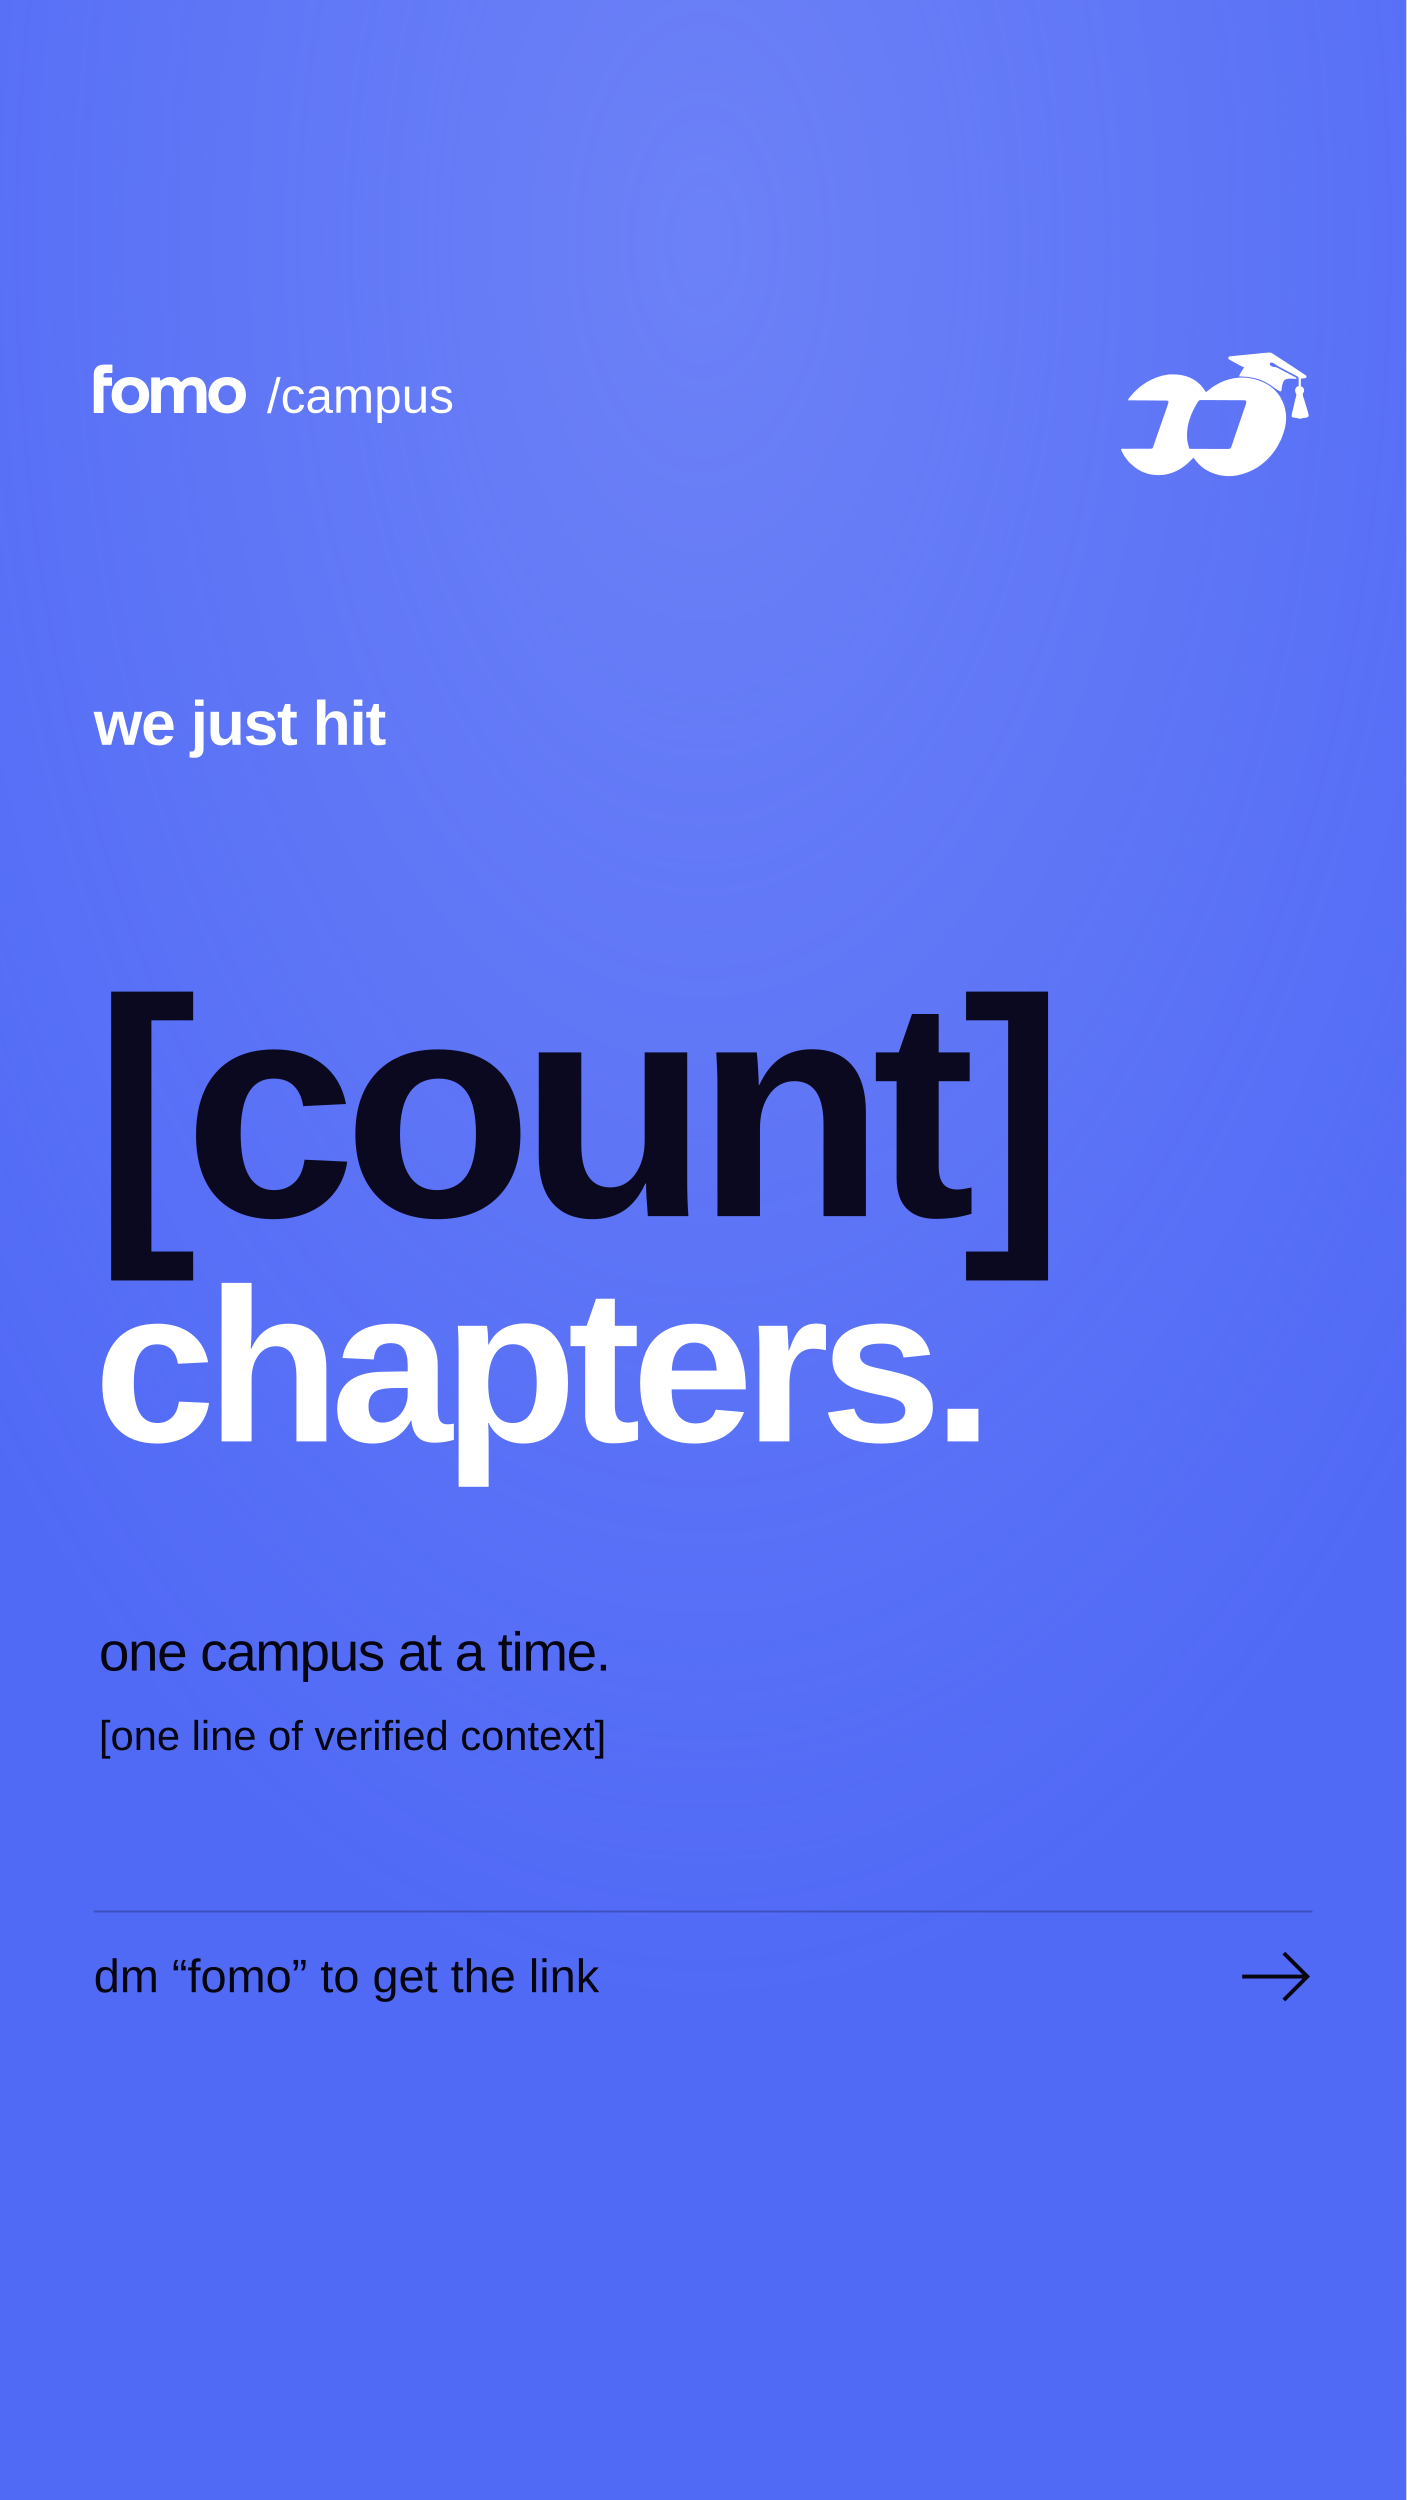
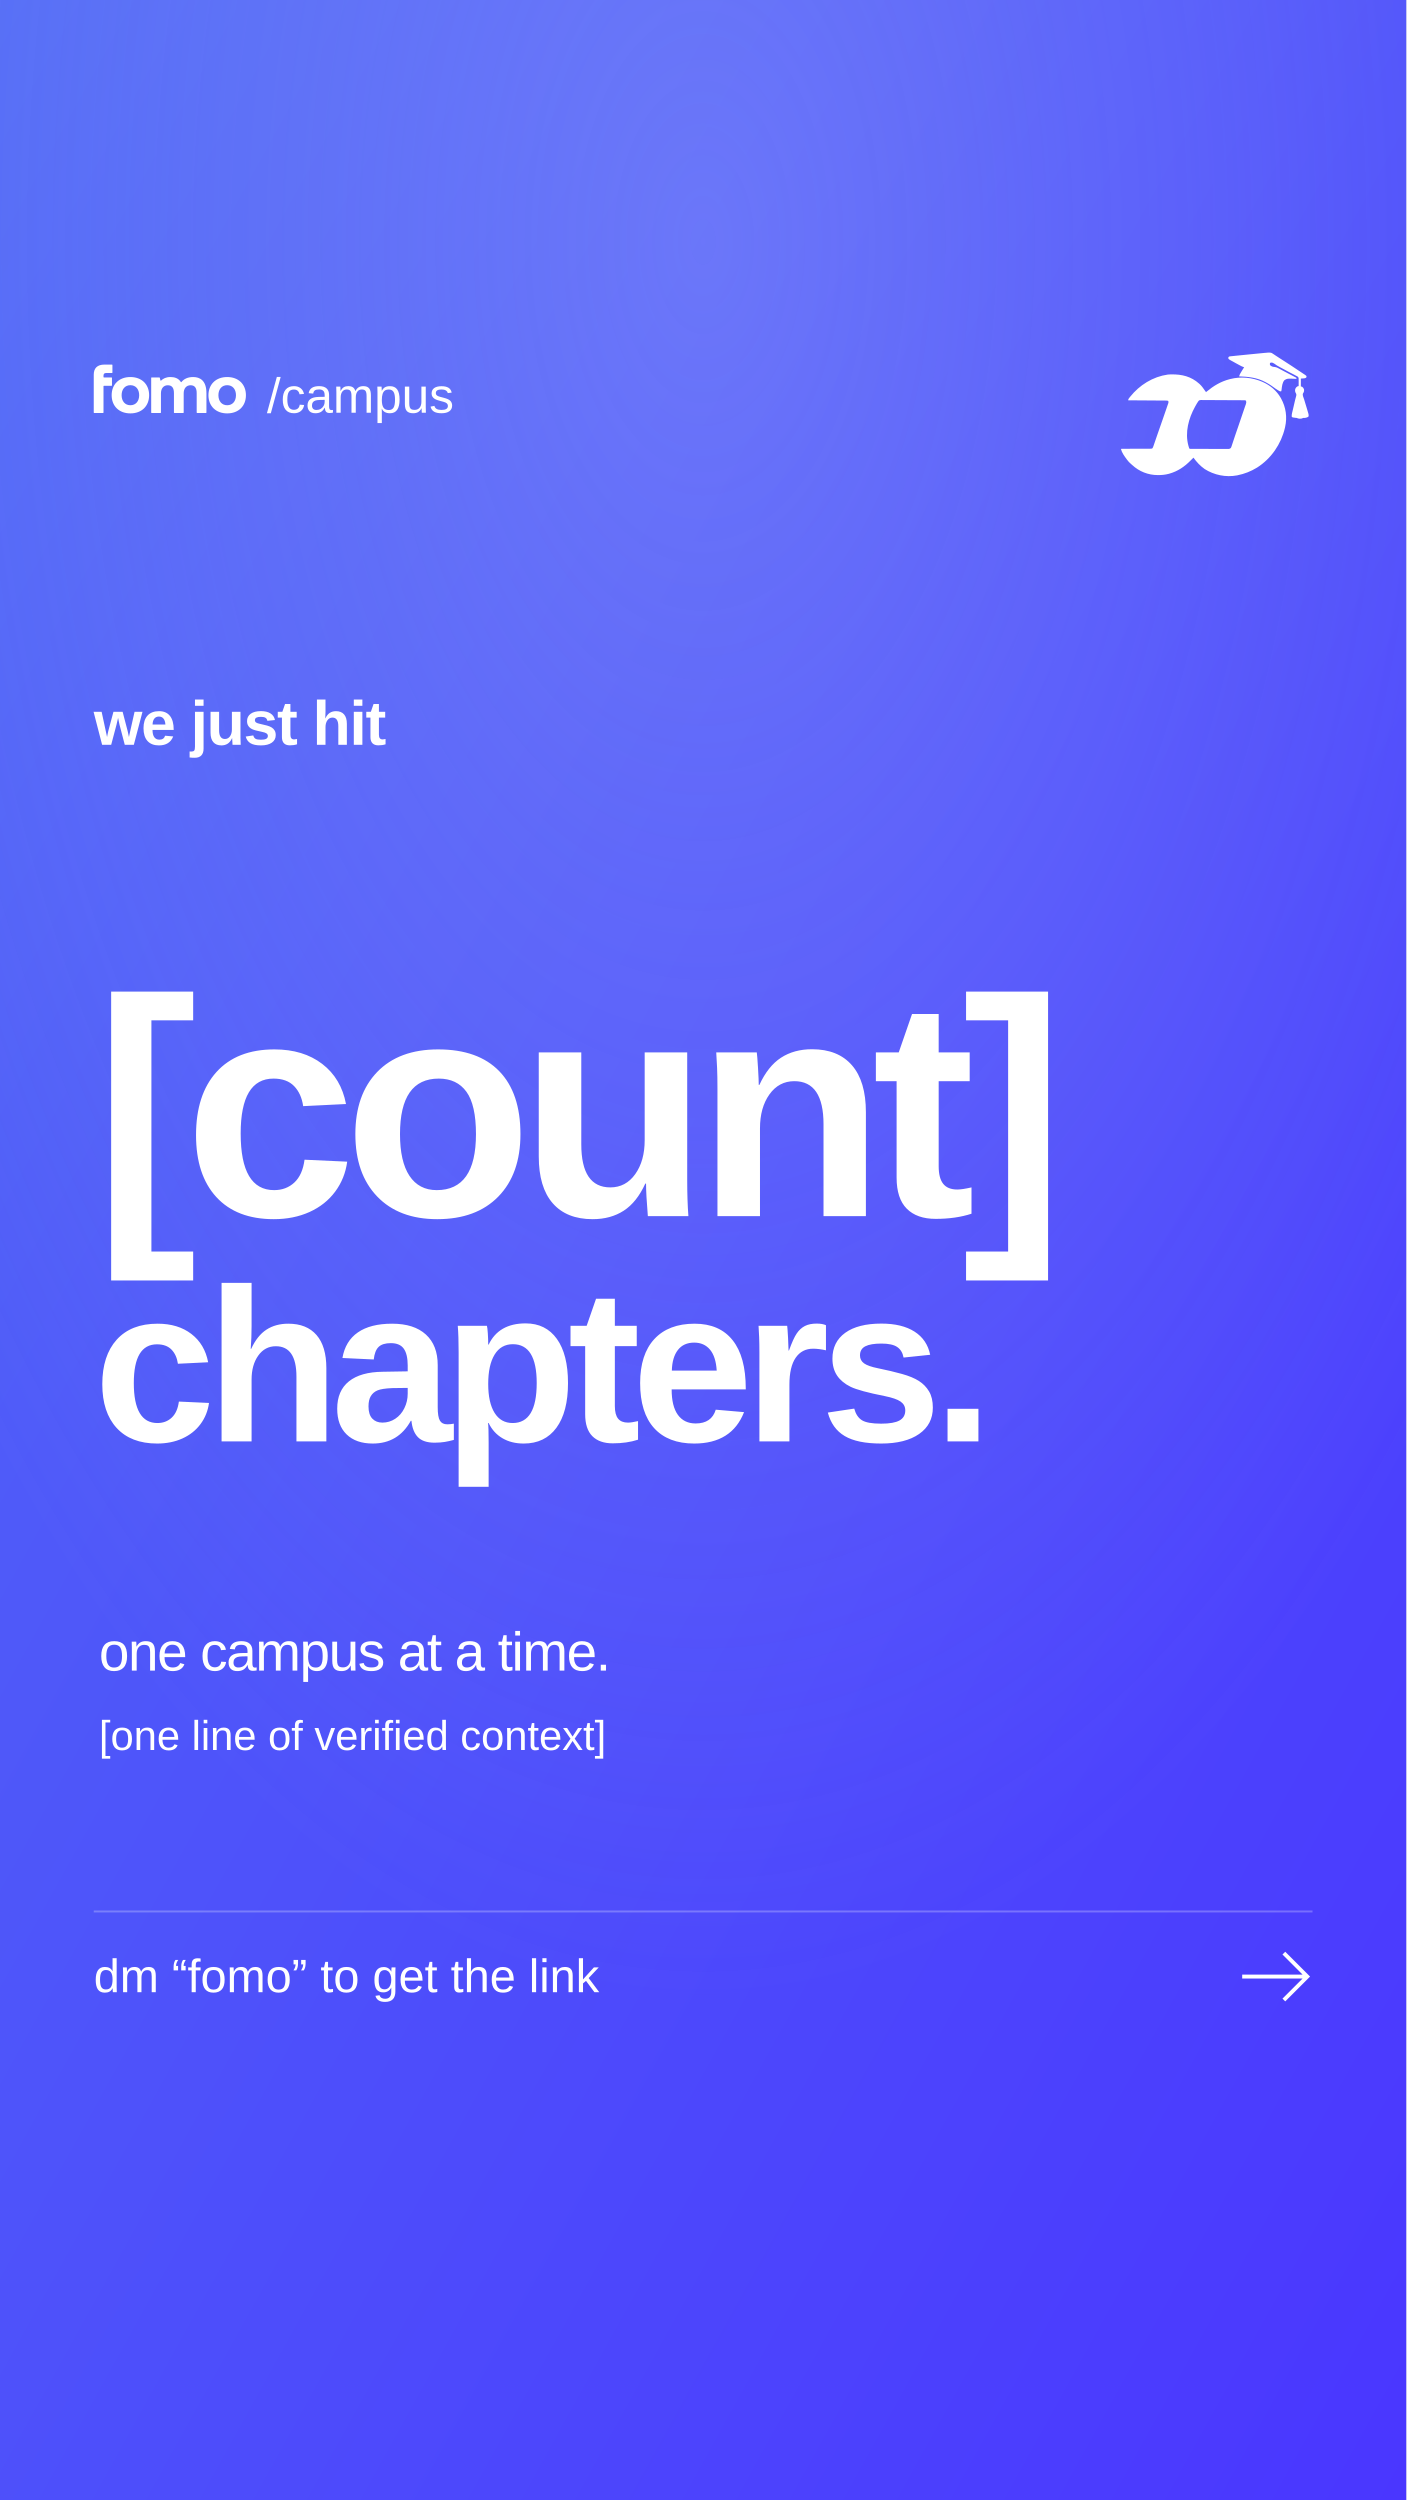
<svg xmlns="http://www.w3.org/2000/svg" xmlns:xlink="http://www.w3.org/1999/xlink" width="1080" height="1920" viewBox="0 0 1080 1920" role="img" aria-labelledby="title description">
  <defs>
    <style>text{font-family:Aeonik,Arial,sans-serif}</style>
    <symbol id="fomo-campus-mark" viewBox="0 0 620 415">
      <g fill="currentColor" fill-rule="evenodd">
        <path d="M0 0 C0.381 0.25 0.381 0.25 2.306 1.515 C3.878 2.55 5.442 3.598 6.998 4.657 C9.732 6.515 12.509 8.298 15.292 10.079 C17.399 11.43 19.495 12.796 21.59 14.164 C24.88 16.307 28.187 18.422 31.504 20.523 C49.106 31.686 66.441 43.242 83.757 54.843 C87.17 57.13 90.585 59.413 94.013 61.676 C94.574 62.047 95.136 62.418 95.714 62.8 C97.17 63.763 98.628 64.722 100.087 65.682 C102.25 67.187 102.25 67.187 104.25 69.188 C104.125 71.688 104.125 71.688 103.25 74.188 C99.92 76.466 96.412 76.605 92.5 76.812 C91.469 76.874 91.469 76.874 86.25 77.188 C86.25 85.438 86.25 93.688 86.25 102.188 C87.57 102.517 88.89 102.847 90.25 103.188 C93.186 105.388 95.078 107.671 96.25 111.188 C96.961 116.546 96.293 120.019 93.027 124.352 C90.708 129.829 95.015 138.1 96.688 143.375 C99.934 153.769 103.084 164.192 106.126 174.648 C106.582 176.211 107.043 177.773 107.508 179.334 C108.163 181.539 108.804 183.747 109.441 185.957 C109.64 186.614 109.838 187.272 110.043 187.949 C111.102 191.689 111.539 194.473 110.25 198.188 C104.979 201.712 99.412 202.434 93.25 202.188 C92.944 202.349 92.944 202.349 91.395 203.164 C88.732 204.435 86.752 204.454 83.812 204.438 C82.886 204.443 81.959 204.448 81.004 204.453 C78.072 204.17 75.954 203.315 73.25 202.188 C71.039 201.879 71.039 201.879 68.875 201.75 C59.926 200.789 59.926 200.789 57.25 198.188 C56.676 190.935 59.254 183.051 60.902 176.047 C61.166 174.91 61.428 173.773 61.691 172.635 C62.238 170.271 62.788 167.908 63.343 165.546 C64.049 162.533 64.748 159.518 65.444 156.502 C66.114 153.6 66.79 150.698 67.465 147.797 C67.589 147.259 67.589 147.259 68.219 144.539 C70.17 136.237 70.17 136.237 71.436 132.618 C72.439 129.624 72.221 128.175 71.25 125.188 C70.734 124.259 70.219 123.331 69.688 122.375 C67.648 117.853 67.231 113.939 68.977 109.227 C71.014 105.3 73.119 103.036 77.25 101.188 C77.91 101.188 78.57 101.188 79.25 101.188 C79.33 97.308 79.35 93.434 79.317 89.554 C79.314 88.237 79.327 86.92 79.356 85.603 C79.581 74.805 79.581 74.805 76.586 71.166 C74.22 69.539 71.868 68.365 69.25 67.188 C67.39 66.189 65.532 65.186 63.676 64.18 C62.166 63.406 60.657 62.632 59.143 61.865 C56.393 60.469 53.652 59.054 50.91 57.641 C50.353 57.354 49.796 57.067 49.223 56.772 C41.778 52.927 34.443 48.882 27.102 44.844 C24.172 43.233 21.236 41.643 18.273 40.094 C12.833 37.246 7.855 34.277 3.02 30.48 C-0.601 27.835 -4.037 26.039 -8.625 26.438 C-10.75 27.188 -10.75 27.188 -11.75 28.188 C-12.125 31 -12.125 31 -11.75 34.188 C-7.513 38.673 -2.735 40.104 3.273 40.398 C9.259 41.042 13.924 43.743 19.125 46.625 C20.657 47.45 22.189 48.275 23.722 49.099 C25.262 49.929 26.798 50.767 28.334 51.605 C31.714 53.44 35.119 55.223 38.531 56.998 C41.6 58.598 44.657 60.22 47.714 61.844 C50.058 63.086 52.407 64.318 54.756 65.549 C57.322 66.898 59.879 68.263 62.438 69.625 C62.925 69.879 62.925 69.879 65.395 71.166 C66.289 71.646 67.184 72.126 68.105 72.621 C68.906 73.044 69.707 73.468 70.532 73.904 C71.099 74.328 71.666 74.751 72.25 75.188 C72.25 76.177 72.25 77.168 72.25 78.188 C71.151 78.125 70.052 78.063 68.92 77.999 C43.085 76.883 43.085 76.883 34.25 82.188 C27.439 89.664 26.212 102.172 25.144 111.841 C24.906 113.925 24.906 113.925 24.25 117.188 C21.25 118.188 21.25 118.188 18.527 116.992 C17.406 116.363 16.294 115.718 15.188 115.062 C14.58 114.71 13.972 114.357 13.346 113.994 C8.089 110.861 3.173 107.315 -1.75 103.688 C-9.148 98.237 -16.625 93.466 -24.75 89.188 C-25.316 88.881 -25.883 88.575 -26.466 88.259 C-52.526 74.198 -80.598 71.188 -109.75 70.188 C-108.162 64.183 -104.98 59.26 -101.75 54 C-101.203 53.098 -100.657 52.197 -100.094 51.268 C-95.861 44.3 -95.861 44.3 -93.75 41.188 C-94.612 40.923 -95.473 40.659 -96.361 40.387 C-99.744 39.256 -102.842 37.695 -105.969 35.992 C-106.545 35.683 -107.121 35.375 -107.714 35.056 C-109.562 34.063 -111.406 33.063 -113.25 32.062 C-114.516 31.379 -115.782 30.696 -117.048 30.013 C-123.518 26.517 -129.979 23.004 -136.375 19.375 C-136.646 19.222 -136.646 19.222 -138.018 18.447 C-140.228 17.172 -141.932 16.005 -143.75 14.188 C-144 11.688 -144 11.688 -143.75 9.188 C-141.368 6.806 -140.56 6.841 -137.29 6.505 C-136.35 6.404 -135.41 6.303 -134.442 6.199 C-133.924 6.148 -133.924 6.148 -131.301 5.891 C-130.209 5.776 -129.117 5.662 -127.991 5.545 C-124.98 5.23 -121.968 4.927 -118.955 4.627 C-116.426 4.374 -113.899 4.115 -111.371 3.855 C-103.213 3.02 -95.052 2.208 -86.891 1.4 C-84.737 1.186 -82.584 0.972 -80.43 0.757 C-71.143 -0.17 -61.855 -1.084 -52.566 -1.986 C-50.513 -2.186 -48.46 -2.388 -46.408 -2.591 C-43.148 -2.912 -39.887 -3.226 -36.627 -3.536 C-34.875 -3.703 -33.123 -3.877 -31.372 -4.051 C-8.751 -6.169 -8.751 -6.169 0 0 Z " fill="currentColor" transform="translate(496.75,16.8125)" id="graduation-cap" />
        <path d="M0 0 C0.334 -0.005 0.334 -0.005 2.026 -0.03 C35.306 -0.419 64.488 6.477 89.801 29.238 C90.184 29.581 90.184 29.581 92.125 31.312 C98.284 37.128 102.994 43.789 107.761 50.741 C109.059 52.61 110.417 54.431 111.801 56.238 C112.456 55.693 113.11 55.148 113.785 54.586 C135.692 36.436 158.906 22.309 186.801 15.238 C187.536 15.044 188.272 14.849 189.029 14.648 C222.008 6.26 258.766 9.745 289.801 23.238 C290.489 23.536 291.178 23.833 291.887 24.14 C315.49 34.578 335.991 51.705 348.801 74.238 C349.161 74.872 349.521 75.506 349.893 76.159 C365.526 104.281 369.958 135.83 362.801 167.238 C362.629 167.999 362.458 168.76 362.281 169.544 C350.348 221.049 318.521 267.61 273.594 295.941 C254.204 307.791 234.057 315.773 211.801 320.238 C211.502 320.298 211.502 320.298 209.992 320.602 C174.894 327.278 137.487 319.563 107.488 300.426 C93.103 290.303 82.155 278.326 71.801 264.238 C68.857 267.165 65.943 270.117 63.051 273.094 C43.793 292.806 22.475 307.371 -4.262 314.988 C-4.609 315.088 -4.609 315.088 -6.369 315.591 C-17.371 318.551 -28.393 319.631 -39.762 319.613 C-40.365 319.613 -40.969 319.612 -41.591 319.612 C-72.15 319.486 -100.351 308.257 -122.715 287.512 C-124.06 286.281 -125.416 285.061 -126.829 283.909 C-131.425 280.147 -135.019 276.047 -138.574 271.301 C-138.854 270.931 -138.854 270.931 -140.267 269.058 C-147.312 259.582 -155.16 248.829 -158.199 237.238 C-157.199 236.238 -157.199 236.238 -155.554 236.114 C-155.195 236.114 -155.195 236.114 -153.379 236.114 C-152.557 236.111 -151.735 236.109 -150.889 236.106 C-149.981 236.108 -149.073 236.11 -148.137 236.112 C-147.662 236.111 -147.662 236.111 -145.255 236.107 C-143.182 236.103 -141.109 236.101 -139.036 236.1 C-134.637 236.097 -130.239 236.075 -125.84 236.055 C-117.64 236.017 -109.441 235.985 -101.241 235.988 C-95.547 235.99 -89.853 235.965 -84.159 235.926 C-81.984 235.915 -79.81 235.914 -77.635 235.922 C-74.596 235.931 -71.559 235.91 -68.52 235.882 C-67.616 235.892 -66.712 235.902 -65.781 235.913 C-63.48 235.874 -61.431 235.795 -59.199 235.238 C-57.222 232.975 -57.222 232.975 -56.199 230.238 C-56.049 229.877 -56.049 229.877 -55.287 228.046 C-55.034 227.307 -54.781 226.568 -54.52 225.807 C-54.225 224.954 -53.929 224.101 -53.625 223.222 C-53.313 222.303 -53.001 221.384 -52.68 220.438 C-52.345 219.467 -52.01 218.496 -51.665 217.495 C-50.567 214.307 -49.477 211.116 -48.387 207.926 C-47.618 205.689 -46.848 203.452 -46.078 201.216 C-45.688 200.085 -45.299 198.955 -44.91 197.824 C-44.717 197.263 -44.523 196.703 -44.324 196.125 C-43.737 194.417 -43.149 192.708 -42.562 191 C-39.445 181.928 -36.273 172.877 -33.085 163.829 C-30.438 156.305 -27.818 148.772 -25.199 141.238 C-25.01 140.693 -25.01 140.693 -24.05 137.935 C-21.733 131.275 -19.426 124.611 -17.137 117.941 C-16.101 114.925 -15.062 111.911 -14.015 108.9 C-12.847 105.543 -11.696 102.18 -10.547 98.816 C-10.192 97.805 -9.838 96.793 -9.473 95.751 C-9.315 95.284 -9.315 95.284 -8.516 92.923 C-8.236 92.111 -7.956 91.299 -7.668 90.462 C-7.144 87.979 -7.261 86.586 -8.199 84.238 C-10.694 82.991 -12.393 83.1 -15.185 83.08 C-16.24 83.07 -17.294 83.06 -18.381 83.05 C-19.554 83.044 -20.727 83.039 -21.901 83.033 C-23.133 83.023 -24.364 83.013 -25.596 83.003 C-28.945 82.976 -32.294 82.955 -35.643 82.935 C-39.141 82.913 -42.639 82.886 -46.137 82.859 C-52.764 82.809 -59.39 82.764 -66.016 82.721 C-73.559 82.672 -81.102 82.617 -88.645 82.561 C-104.163 82.447 -119.681 82.341 -135.199 82.238 C-135.199 78.256 -133.316 76.355 -130.949 73.363 C-130.725 73.077 -130.725 73.077 -129.591 71.629 C-99.67 33.987 -57.047 7.132 -9.063 0.45 C-6.043 0.107 -3.037 0.037 0 0 Z M85.796 87.473 C85.467 88.055 85.139 88.638 84.801 89.238 C84.204 90.127 83.608 91.016 82.993 91.931 C81.328 94.816 79.668 97.702 78.051 100.613 C77.748 101.154 77.446 101.696 77.135 102.253 C56.446 139.508 44.401 184.136 55.855 226.273 C58.318 234.756 58.318 234.756 59.801 236.238 C61.436 236.341 63.077 236.373 64.716 236.379 C65.248 236.382 65.248 236.382 67.94 236.396 C69.13 236.397 70.319 236.398 71.509 236.399 C72.754 236.404 73.999 236.409 75.244 236.414 C78.634 236.428 82.025 236.434 85.415 236.438 C87.533 236.441 89.65 236.446 91.767 236.45 C98.388 236.464 105.009 236.473 111.629 236.477 C119.278 236.482 126.927 236.499 134.576 236.528 C140.483 236.55 146.39 236.56 152.298 236.561 C155.828 236.562 159.358 236.568 162.889 236.586 C166.21 236.602 169.532 236.605 172.854 236.596 C174.073 236.595 175.292 236.599 176.511 236.609 C178.175 236.622 179.84 236.614 181.505 236.606 C181.971 236.607 181.971 236.607 184.328 236.61 C187.274 236.167 188.63 235.243 190.801 233.238 C191.826 231.269 191.826 231.269 192.577 228.99 C192.87 228.127 193.162 227.263 193.463 226.373 C193.766 225.431 194.07 224.49 194.383 223.52 C194.714 222.531 195.045 221.542 195.385 220.524 C196.286 217.828 197.174 215.128 198.058 212.427 C198.991 209.588 199.939 206.754 200.887 203.919 C201.273 202.767 201.658 201.614 202.044 200.462 C202.235 199.888 202.427 199.315 202.624 198.725 C203.21 196.972 203.793 195.219 204.377 193.465 C207.713 183.444 211.177 173.469 214.683 163.506 C220.927 145.762 227.018 127.969 232.861 110.088 C233.957 106.744 235.087 103.418 236.28 100.107 C236.399 99.771 236.399 99.771 237.001 98.067 C237.451 96.798 237.911 95.532 238.385 94.271 C239.795 90.248 239.98 87.345 238.801 83.238 C236.124 81.9 234.056 82.094 231.058 82.071 C230.464 82.065 229.871 82.059 229.259 82.053 C227.261 82.035 225.264 82.024 223.267 82.014 C221.838 82.002 220.409 81.991 218.98 81.979 C214.279 81.943 209.579 81.917 204.879 81.895 C204.079 81.891 203.28 81.887 202.456 81.883 C194.917 81.846 187.378 81.815 179.839 81.793 C170.194 81.766 160.549 81.715 150.904 81.633 C144.124 81.577 137.344 81.548 130.563 81.539 C126.512 81.533 122.463 81.515 118.413 81.468 C114.601 81.424 110.79 81.413 106.977 81.428 C105.58 81.428 104.183 81.416 102.786 81.39 C90.014 81.172 90.014 81.172 85.796 87.473 Z " fill="currentColor" transform="translate(170.1992,80.76172)" id="fomo-eyes" />
      </g>
    </symbol>
    <symbol id="fomo-wordmark" viewBox="0 0 352 113">
      <path d="M0.003 23.325C0.003 8.468 7.991 0 24.923 0H42.105C42.675 0 43.134 0.46 43.134 1.029V18.462C43.134 19.031 42.675 19.49 42.105 19.49H28.757C24.443 19.49 22.526 21.408 22.526 25.561V28.685C22.526 29.255 22.985 29.714 23.555 29.714H41.076C41.646 29.714 42.105 30.174 42.105 30.743V48.014C42.105 48.584 41.646 49.043 41.076 49.043H23.555C22.985 49.043 22.526 49.503 22.526 50.072V110.797C22.526 111.366 22.066 111.826 21.497 111.826H1.029C0.46 111.826 0 111.366 0 110.797V23.325H0.003Z" fill="currentColor" />
      <path d="M41.381 70.769C41.381 45.528 58.636 28.757 84.673 28.757C110.711 28.757 127.965 45.531 127.965 70.769C127.965 96.008 110.711 112.782 84.673 112.782C58.636 112.782 41.381 96.008 41.381 70.769ZM104.959 70.769C104.959 57.192 97.291 47.606 84.67 47.606C72.049 47.606 64.384 57.192 64.384 70.769C64.384 84.347 72.052 93.933 84.67 93.933C97.287 93.933 104.959 84.347 104.959 70.769Z" fill="currentColor" />
      <path d="M260.369 65.978V110.796C260.369 111.366 259.909 111.825 259.34 111.825H238.872C238.302 111.825 237.843 111.366 237.843 110.796V65.817C237.843 53.995 233.371 47.767 223.785 47.767C214.199 47.767 207.491 54.794 207.81 67.415V110.796C207.81 111.366 207.35 111.825 206.781 111.825H186.313C185.744 111.825 185.284 111.366 185.284 110.796V65.817C185.284 53.995 180.812 47.767 171.065 47.767C161.318 47.767 155.251 55.117 155.251 66.616V110.796C155.251 111.366 154.792 111.825 154.222 111.825H133.754C133.185 111.825 132.725 111.366 132.725 110.796V30.746C132.725 30.177 133.185 29.717 133.754 29.717H151.571C152.044 29.717 152.456 30.039 152.569 30.495L154.088 36.58C154.246 37.211 155.028 37.447 155.501 37.002C160.183 32.615 166.476 28.757 177.451 28.757C186.961 28.757 195.882 31.703 201.246 40.284C201.565 40.791 202.281 40.836 202.652 40.362C208.307 33.136 217.317 28.757 229.687 28.757C245.662 28.757 260.358 37.063 260.358 65.978H260.369Z" fill="currentColor" />
      <path d="M265.029 70.769C265.029 45.528 282.284 28.757 308.321 28.757C334.359 28.757 351.613 45.531 351.613 70.769C351.613 96.008 334.359 112.782 308.321 112.782C282.284 112.782 265.029 96.008 265.029 70.769ZM328.607 70.769C328.607 57.192 320.939 47.606 308.318 47.606C295.697 47.606 288.032 57.192 288.032 70.769C288.032 84.347 295.7 93.933 308.318 93.933C320.935 93.933 328.607 84.347 328.607 70.769Z" fill="currentColor" />
    </symbol>
+     <linearGradient id="field" x1="0" y1="0" x2="1" y2="1">
+       <stop stop-color="#516AF6" />
+       <stop offset="1" stop-color="#4A36FF" />
+     </linearGradient>
    <radialGradient id="glow" cx="0.5" cy="0.1" r="0.7">
      <stop stop-color="#ACB8F9" stop-opacity="0.3" />
      <stop offset="1" stop-color="#ACB8F9" stop-opacity="0" />
    </radialGradient>
  </defs>
  <g id="background">
-     <rect width="1080" height="1920" fill="#516AF6" />
+     <rect width="1080" height="1920" fill="url(#field)" />
    <rect width="1080" height="1920" fill="url(#glow)" />
  </g>
  <g id="brand" color="#FFFFFF">
    <use href="#fomo-wordmark" xlink:href="#fomo-wordmark" x="72" y="280" width="117" height="37.560" />
    <text x="205" y="317" font-size="38" fill="#FFFFFF" font-weight="500">/campus</text>
    <use href="#fomo-campus-mark" xlink:href="#fomo-campus-mark" x="858" y="268" width="150" height="100.403" />
  </g>
  <g id="editable-chapter-milestone">
    <text x="72" y="572" font-size="48" fill="#FFFFFF" font-weight="700" letter-spacing="-1">we just hit</text>
-     <text x="72" y="934" font-size="238" fill="#0B091F" font-weight="700" letter-spacing="-10">[count]</text>
+     <text x="72" y="934" font-size="238" fill="#FFFFFF" font-weight="700" letter-spacing="-10">[count]</text>
    <text x="72" y="1107" font-size="168" fill="#FFFFFF" font-weight="700" letter-spacing="-7">chapters.</text>
-     <text x="76" y="1283" font-size="42" fill="#060510" font-weight="500" letter-spacing="-1">one campus at a time.</text>
-     <text x="76" y="1344" font-size="32" fill="#060510" font-weight="400">[one line of verified context]</text>
+     <text x="76" y="1283" font-size="42" fill="#FFFFFF" font-weight="500" letter-spacing="-1">one campus at a time.</text>
+     <text x="76" y="1344" font-size="32" fill="#FFFFFF" font-weight="400">[one line of verified context]</text>
  </g>
  <g id="editable-call-to-action">
-     <path d="M72 1468 H1008" fill="none" stroke="#060510" stroke-opacity=".25" stroke-width="1.5" />
-     <text x="72" y="1530" font-size="36" fill="#060510" font-weight="500">dm “fomo” to get the link</text>
-     <path d="M954 1518 H1004 M986 1500 L1004 1518 L986 1536" fill="none" stroke="#060510" stroke-width="3" />
+     <path d="M72 1468 H1008" fill="none" stroke="#FFFFFF" stroke-opacity=".25" stroke-width="1.5" />
+     <text x="72" y="1530" font-size="36" fill="#FFFFFF" font-weight="500">dm “fomo” to get the link</text>
+     <path d="M954 1518 H1004 M986 1500 L1004 1518 L986 1536" fill="none" stroke="#FFFFFF" stroke-width="3" />
  </g>
</svg>
